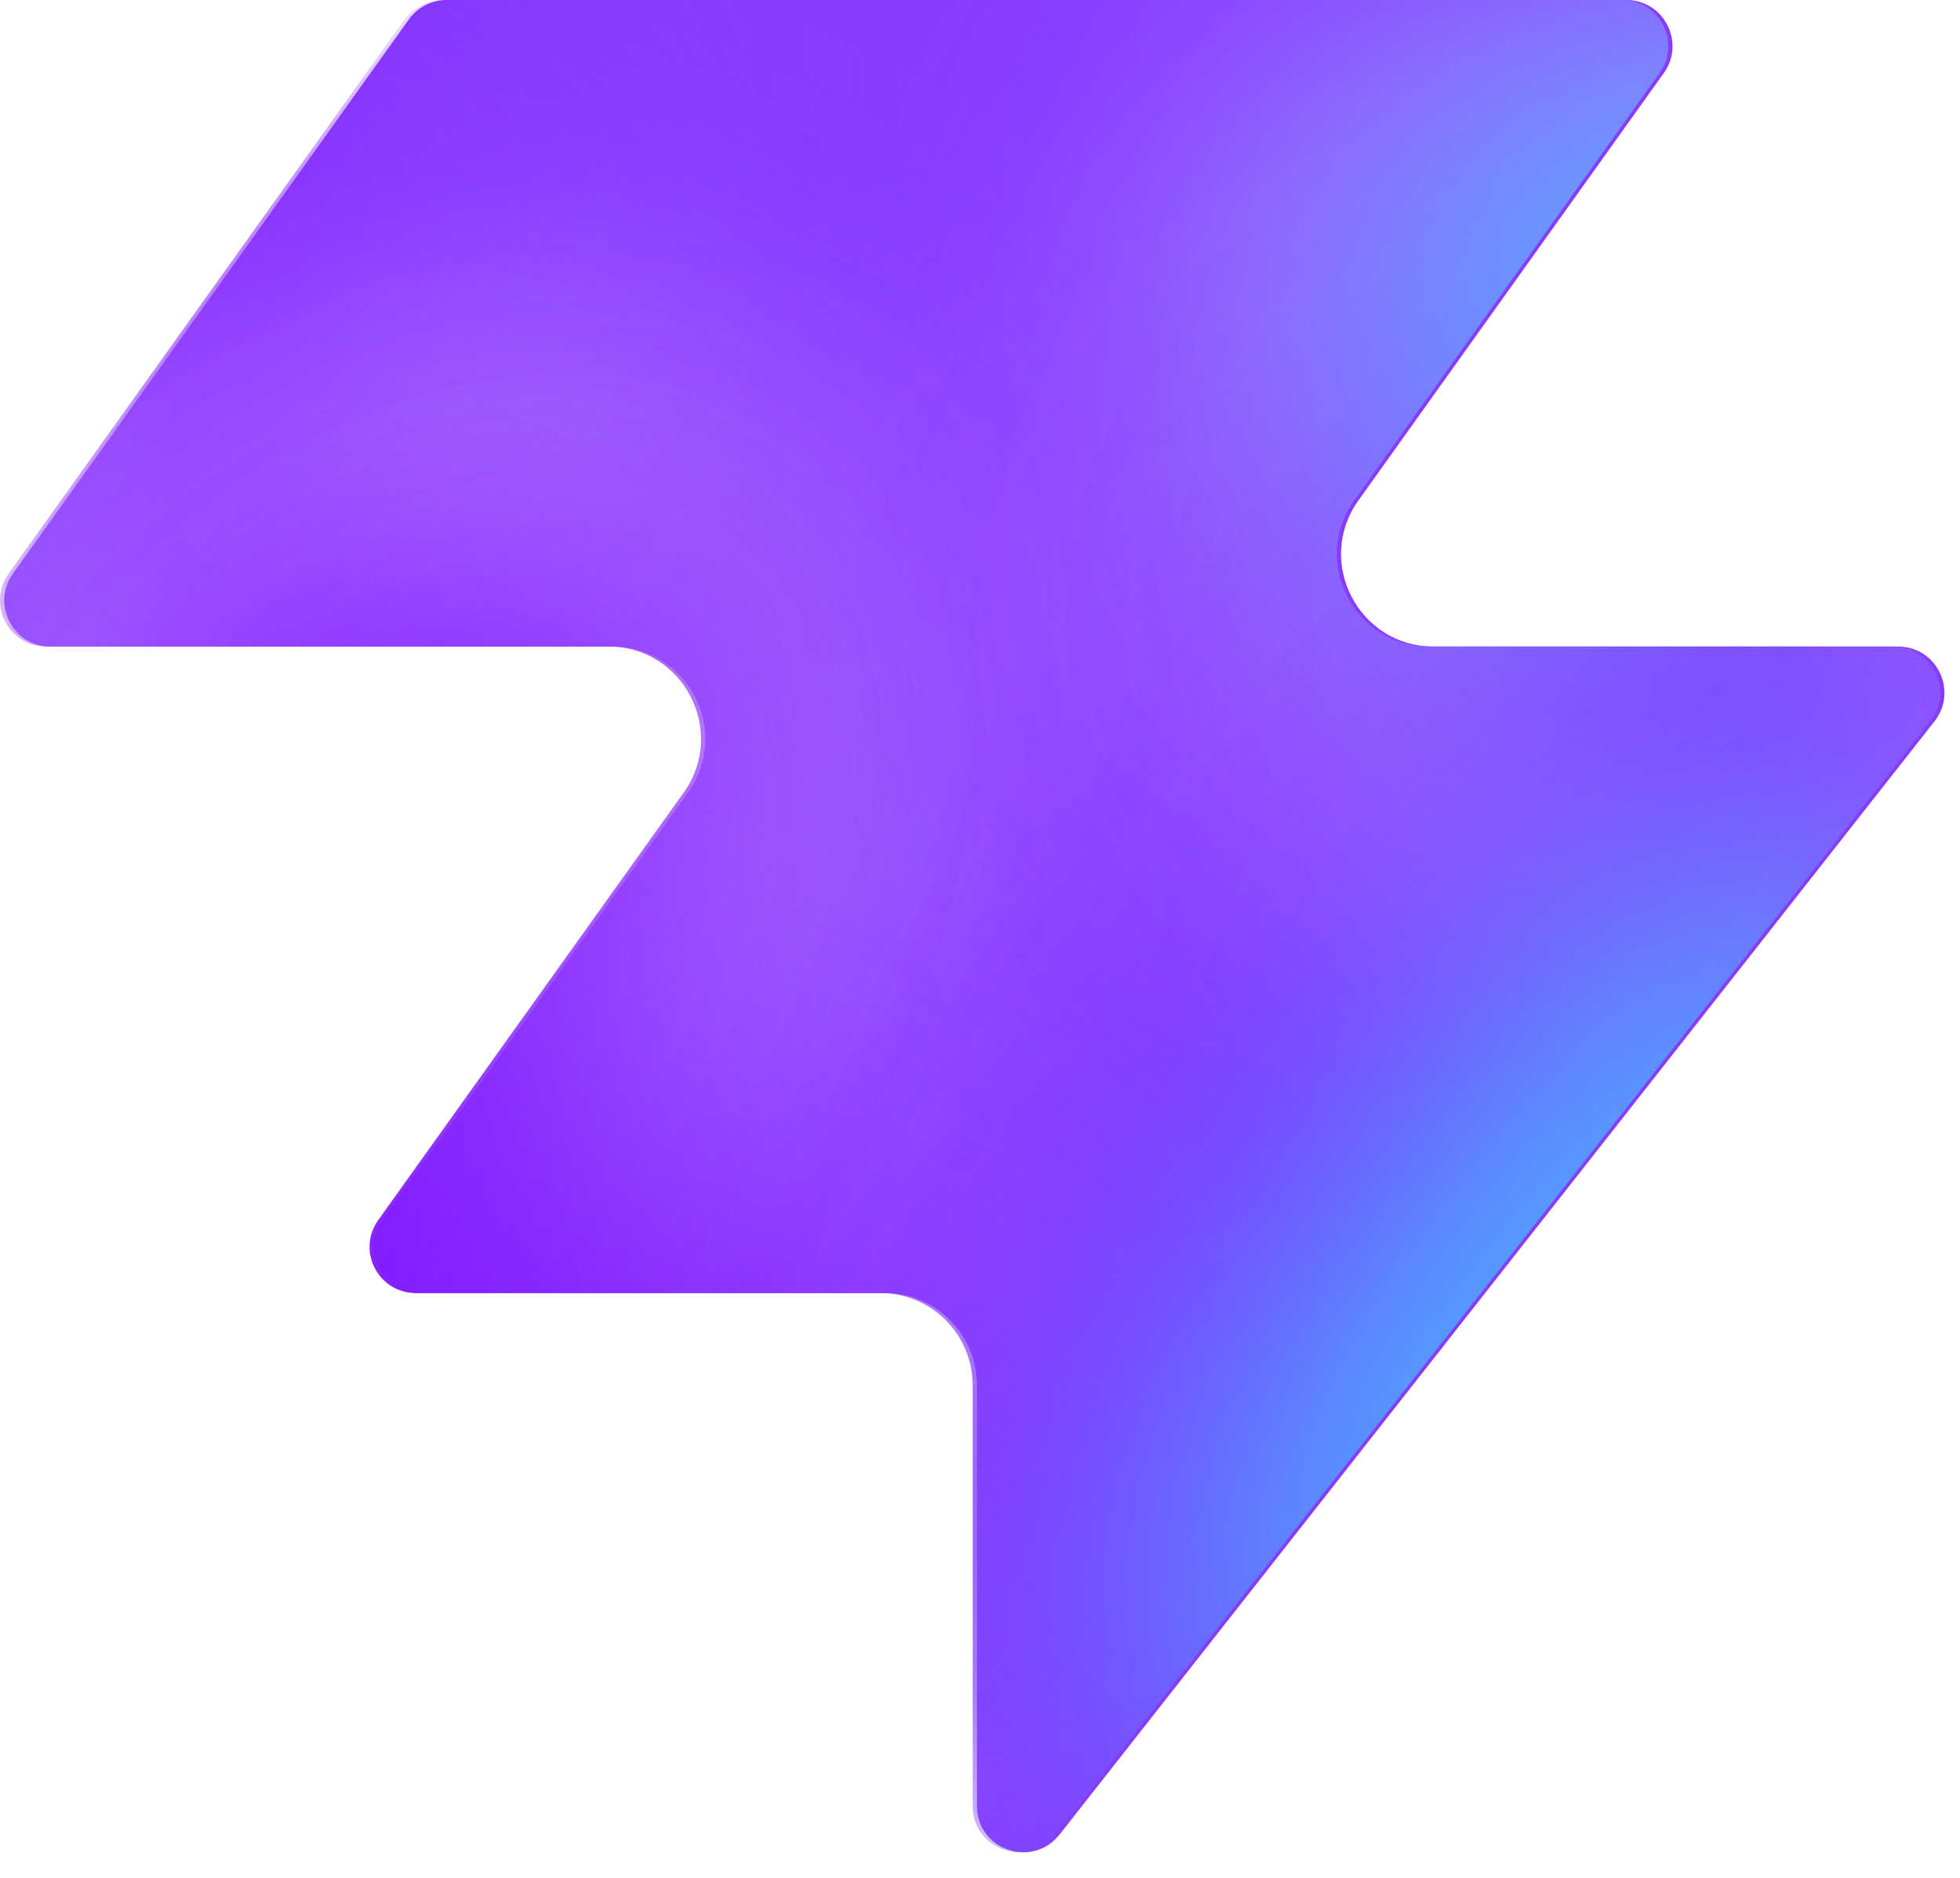
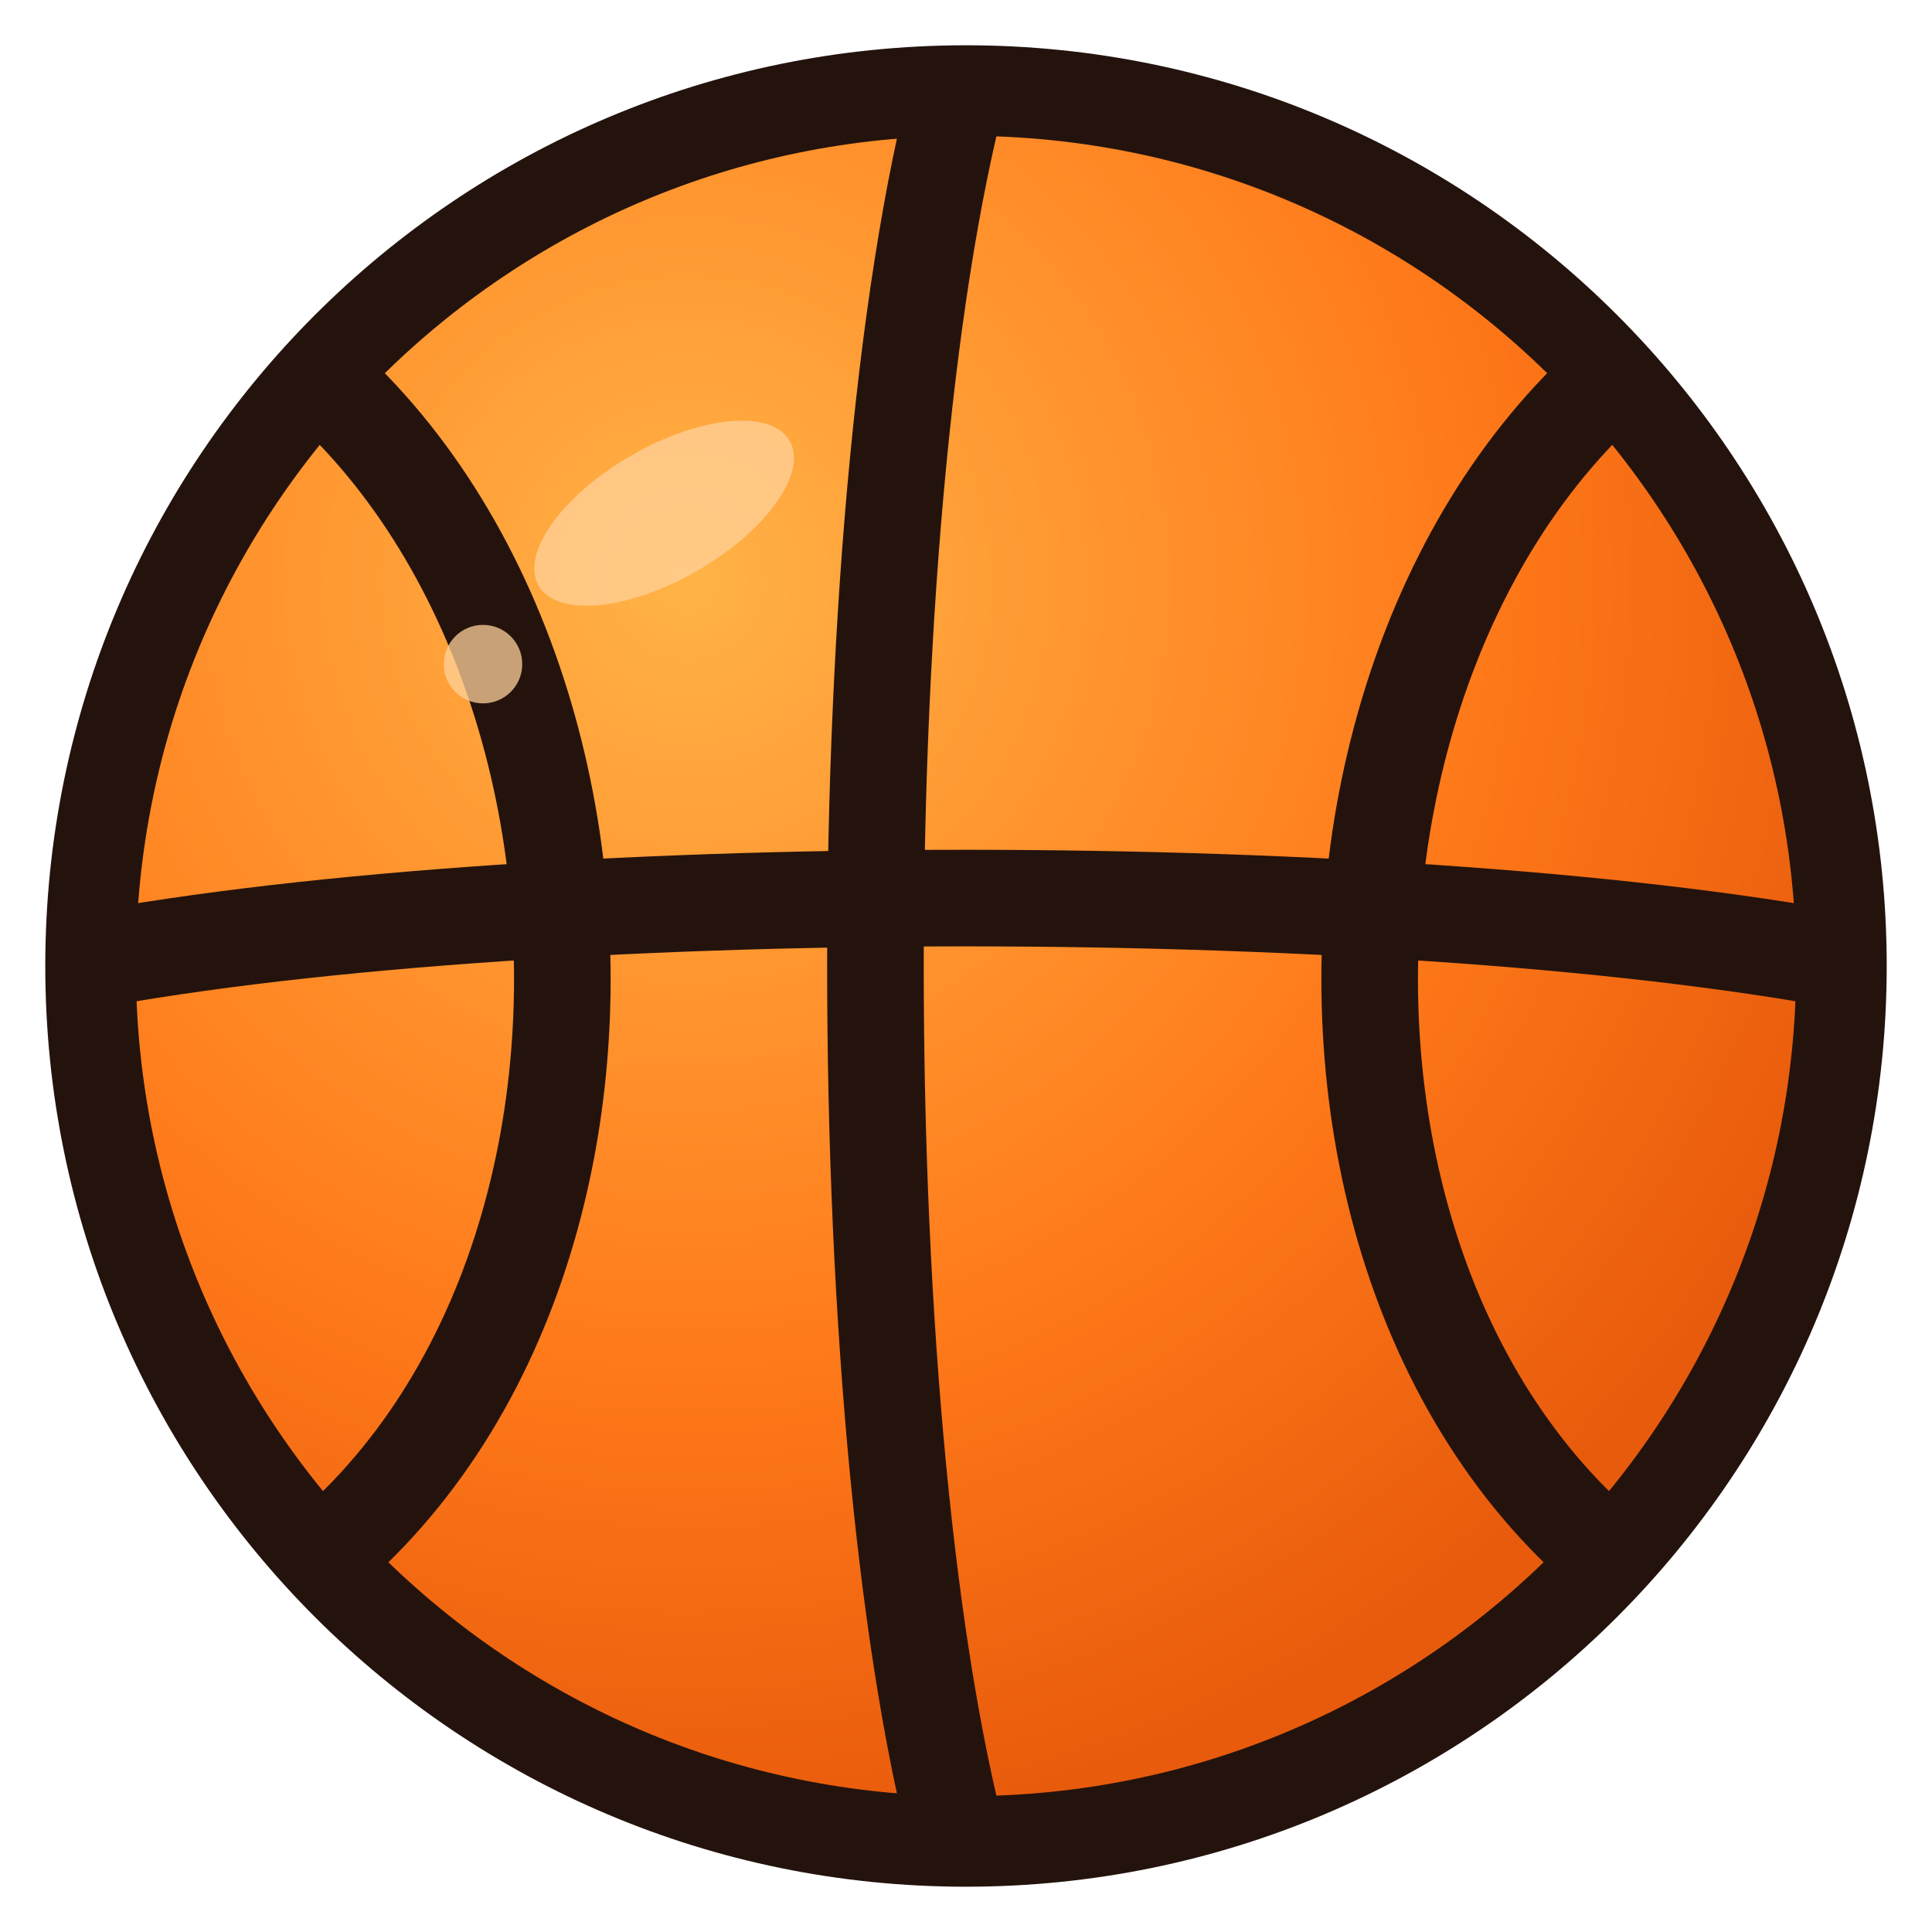
- <svg xmlns="http://www.w3.org/2000/svg" width="48" height="46" fill="none" viewBox="0 0 48 46">
-   <path fill="#863bff" d="M25.946 44.938c-.664.845-2.021.375-2.021-.698V33.937a2.26 2.26 0 0 0-2.262-2.262H10.287c-.92 0-1.456-1.04-.92-1.788l7.48-10.471c1.07-1.497 0-3.578-1.842-3.578H1.237c-.92 0-1.456-1.04-.92-1.788L10.013.474c.214-.297.556-.474.92-.474h28.894c.92 0 1.456 1.04.92 1.788l-7.48 10.471c-1.07 1.498 0 3.579 1.842 3.579h11.377c.943 0 1.473 1.088.89 1.83L25.947 44.94z" style="fill:#863bff;fill:color(display-p3 .525 .23 1);fill-opacity:1" />
-   <mask id="a" width="48" height="46" x="0" y="0" maskUnits="userSpaceOnUse" style="mask-type:alpha">
-     <path fill="#000" d="M25.842 44.938c-.664.844-2.021.375-2.021-.698V33.937a2.26 2.26 0 0 0-2.262-2.262H10.183c-.92 0-1.456-1.04-.92-1.788l7.48-10.471c1.07-1.498 0-3.579-1.842-3.579H1.133c-.92 0-1.456-1.04-.92-1.787L9.91.473c.214-.297.556-.474.92-.474h28.894c.92 0 1.456 1.04.92 1.788l-7.48 10.471c-1.07 1.498 0 3.578 1.842 3.578h11.377c.943 0 1.473 1.088.89 1.832L25.843 44.94z" style="fill:#000;fill-opacity:1" />
-   </mask>
-   <g mask="url(#a)">
-     <g filter="url(#b)">
-       <ellipse cx="5.508" cy="14.704" fill="#ede6ff" rx="5.508" ry="14.704" style="fill:#ede6ff;fill:color(display-p3 .927 .903 1);fill-opacity:1" transform="matrix(.00324 1 1 -.00324 -4.47 31.516)" />
-     </g>
-     <g filter="url(#c)">
-       <ellipse cx="10.399" cy="29.851" fill="#ede6ff" rx="10.399" ry="29.851" style="fill:#ede6ff;fill:color(display-p3 .927 .903 1);fill-opacity:1" transform="matrix(.00324 1 1 -.00324 -39.328 7.883)" />
-     </g>
-     <g filter="url(#d)">
-       <ellipse cx="5.508" cy="30.487" fill="#7e14ff" rx="5.508" ry="30.487" style="fill:#7e14ff;fill:color(display-p3 .492 .077 1);fill-opacity:1" transform="rotate(89.814 -25.913 -14.639)scale(1 -1)" />
-     </g>
-     <g filter="url(#e)">
-       <ellipse cx="5.508" cy="30.599" fill="#7e14ff" rx="5.508" ry="30.599" style="fill:#7e14ff;fill:color(display-p3 .492 .077 1);fill-opacity:1" transform="rotate(89.814 -32.644 -3.334)scale(1 -1)" />
-     </g>
-     <g filter="url(#f)">
-       <ellipse cx="5.508" cy="30.599" fill="#7e14ff" rx="5.508" ry="30.599" style="fill:#7e14ff;fill:color(display-p3 .492 .077 1);fill-opacity:1" transform="matrix(.00324 1 1 -.00324 -34.34 30.47)" />
-     </g>
-     <g filter="url(#g)">
-       <ellipse cx="14.072" cy="22.078" fill="#ede6ff" rx="14.072" ry="22.078" style="fill:#ede6ff;fill:color(display-p3 .927 .903 1);fill-opacity:1" transform="rotate(93.35 24.506 48.493)scale(-1 1)" />
-     </g>
-     <g filter="url(#h)">
-       <ellipse cx="3.47" cy="21.501" fill="#7e14ff" rx="3.47" ry="21.501" style="fill:#7e14ff;fill:color(display-p3 .492 .077 1);fill-opacity:1" transform="rotate(89.009 28.708 47.59)scale(-1 1)" />
-     </g>
-     <g filter="url(#i)">
-       <ellipse cx="3.47" cy="21.501" fill="#7e14ff" rx="3.47" ry="21.501" style="fill:#7e14ff;fill:color(display-p3 .492 .077 1);fill-opacity:1" transform="rotate(89.009 28.708 47.59)scale(-1 1)" />
-     </g>
-     <g filter="url(#j)">
-       <ellipse cx=".387" cy="8.972" fill="#7e14ff" rx="4.407" ry="29.108" style="fill:#7e14ff;fill:color(display-p3 .492 .077 1);fill-opacity:1" transform="rotate(39.51 .387 8.972)" />
-     </g>
-     <g filter="url(#k)">
-       <ellipse cx="47.523" cy="-6.092" fill="#7e14ff" rx="4.407" ry="29.108" style="fill:#7e14ff;fill:color(display-p3 .492 .077 1);fill-opacity:1" transform="rotate(37.892 47.523 -6.092)" />
-     </g>
-     <g filter="url(#l)">
-       <ellipse cx="41.412" cy="6.333" fill="#47bfff" rx="5.971" ry="9.665" style="fill:#47bfff;fill:color(display-p3 .28 .748 1);fill-opacity:1" transform="rotate(37.892 41.412 6.333)" />
-     </g>
-     <g filter="url(#m)">
-       <ellipse cx="-1.879" cy="38.332" fill="#7e14ff" rx="4.407" ry="29.108" style="fill:#7e14ff;fill:color(display-p3 .492 .077 1);fill-opacity:1" transform="rotate(37.892 -1.88 38.332)" />
-     </g>
-     <g filter="url(#n)">
-       <ellipse cx="-1.879" cy="38.332" fill="#7e14ff" rx="4.407" ry="29.108" style="fill:#7e14ff;fill:color(display-p3 .492 .077 1);fill-opacity:1" transform="rotate(37.892 -1.88 38.332)" />
-     </g>
-     <g filter="url(#o)">
-       <ellipse cx="35.651" cy="29.907" fill="#7e14ff" rx="4.407" ry="29.108" style="fill:#7e14ff;fill:color(display-p3 .492 .077 1);fill-opacity:1" transform="rotate(37.892 35.651 29.907)" />
-     </g>
-     <g filter="url(#p)">
-       <ellipse cx="38.418" cy="32.4" fill="#47bfff" rx="5.971" ry="15.297" style="fill:#47bfff;fill:color(display-p3 .28 .748 1);fill-opacity:1" transform="rotate(37.892 38.418 32.4)" />
-     </g>
+ <svg xmlns="http://www.w3.org/2000/svg" viewBox="0 0 64 64" role="img" aria-label="Basketball favicon">
+   <defs>
+     <radialGradient id="ball" cx="34%" cy="28%" r="72%">
+       <stop offset="0%" stop-color="#ffb347" />
+       <stop offset="62%" stop-color="#ff7a1a" />
+       <stop offset="100%" stop-color="#e85b0c" />
+     </radialGradient>
+     <clipPath id="clip">
+       <circle cx="32" cy="32" r="29" />
+     </clipPath>
+   </defs>
+   <circle cx="32" cy="32" r="29" fill="url(#ball)" stroke="#24130d" stroke-width="3" />
+   <g clip-path="url(#clip)" fill="none" stroke="#24130d" stroke-width="3.2" stroke-linecap="round">
+     <path d="M32 2 C28 16 28 48 32 62" />
+     <path d="M2 32 C17 29 47 29 62 32" />
+     <path d="M7 10 C22 18 23 46 7 54" />
+     <path d="M57 10 C42 18 41 46 57 54" />
  </g>
-   <defs>
-     <filter id="b" width="60.045" height="41.654" x="-19.77" y="16.149" color-interpolation-filters="sRGB" filterUnits="userSpaceOnUse">
-       <feFlood flood-opacity="0" result="BackgroundImageFix" />
-       <feBlend in="SourceGraphic" in2="BackgroundImageFix" result="shape" />
-       <feGaussianBlur result="effect1_foregroundBlur_2002_17158" stdDeviation="7.659" />
-     </filter>
-     <filter id="c" width="90.34" height="51.437" x="-54.613" y="-7.533" color-interpolation-filters="sRGB" filterUnits="userSpaceOnUse">
-       <feFlood flood-opacity="0" result="BackgroundImageFix" />
-       <feBlend in="SourceGraphic" in2="BackgroundImageFix" result="shape" />
-       <feGaussianBlur result="effect1_foregroundBlur_2002_17158" stdDeviation="7.659" />
-     </filter>
-     <filter id="d" width="79.355" height="29.4" x="-49.64" y="2.03" color-interpolation-filters="sRGB" filterUnits="userSpaceOnUse">
-       <feFlood flood-opacity="0" result="BackgroundImageFix" />
-       <feBlend in="SourceGraphic" in2="BackgroundImageFix" result="shape" />
-       <feGaussianBlur result="effect1_foregroundBlur_2002_17158" stdDeviation="4.596" />
-     </filter>
-     <filter id="e" width="79.579" height="29.4" x="-45.045" y="20.029" color-interpolation-filters="sRGB" filterUnits="userSpaceOnUse">
-       <feFlood flood-opacity="0" result="BackgroundImageFix" />
-       <feBlend in="SourceGraphic" in2="BackgroundImageFix" result="shape" />
-       <feGaussianBlur result="effect1_foregroundBlur_2002_17158" stdDeviation="4.596" />
-     </filter>
-     <filter id="f" width="79.579" height="29.4" x="-43.513" y="21.178" color-interpolation-filters="sRGB" filterUnits="userSpaceOnUse">
-       <feFlood flood-opacity="0" result="BackgroundImageFix" />
-       <feBlend in="SourceGraphic" in2="BackgroundImageFix" result="shape" />
-       <feGaussianBlur result="effect1_foregroundBlur_2002_17158" stdDeviation="4.596" />
-     </filter>
-     <filter id="g" width="74.749" height="58.852" x="15.756" y="-17.901" color-interpolation-filters="sRGB" filterUnits="userSpaceOnUse">
-       <feFlood flood-opacity="0" result="BackgroundImageFix" />
-       <feBlend in="SourceGraphic" in2="BackgroundImageFix" result="shape" />
-       <feGaussianBlur result="effect1_foregroundBlur_2002_17158" stdDeviation="7.659" />
-     </filter>
-     <filter id="h" width="61.377" height="25.362" x="23.548" y="2.284" color-interpolation-filters="sRGB" filterUnits="userSpaceOnUse">
-       <feFlood flood-opacity="0" result="BackgroundImageFix" />
-       <feBlend in="SourceGraphic" in2="BackgroundImageFix" result="shape" />
-       <feGaussianBlur result="effect1_foregroundBlur_2002_17158" stdDeviation="4.596" />
-     </filter>
-     <filter id="i" width="61.377" height="25.362" x="23.548" y="2.284" color-interpolation-filters="sRGB" filterUnits="userSpaceOnUse">
-       <feFlood flood-opacity="0" result="BackgroundImageFix" />
-       <feBlend in="SourceGraphic" in2="BackgroundImageFix" result="shape" />
-       <feGaussianBlur result="effect1_foregroundBlur_2002_17158" stdDeviation="4.596" />
-     </filter>
-     <filter id="j" width="56.045" height="63.649" x="-27.636" y="-22.853" color-interpolation-filters="sRGB" filterUnits="userSpaceOnUse">
-       <feFlood flood-opacity="0" result="BackgroundImageFix" />
-       <feBlend in="SourceGraphic" in2="BackgroundImageFix" result="shape" />
-       <feGaussianBlur result="effect1_foregroundBlur_2002_17158" stdDeviation="4.596" />
-     </filter>
-     <filter id="k" width="54.814" height="64.646" x="20.116" y="-38.415" color-interpolation-filters="sRGB" filterUnits="userSpaceOnUse">
-       <feFlood flood-opacity="0" result="BackgroundImageFix" />
-       <feBlend in="SourceGraphic" in2="BackgroundImageFix" result="shape" />
-       <feGaussianBlur result="effect1_foregroundBlur_2002_17158" stdDeviation="4.596" />
-     </filter>
-     <filter id="l" width="33.541" height="35.313" x="24.641" y="-11.323" color-interpolation-filters="sRGB" filterUnits="userSpaceOnUse">
-       <feFlood flood-opacity="0" result="BackgroundImageFix" />
-       <feBlend in="SourceGraphic" in2="BackgroundImageFix" result="shape" />
-       <feGaussianBlur result="effect1_foregroundBlur_2002_17158" stdDeviation="4.596" />
-     </filter>
-     <filter id="m" width="54.814" height="64.646" x="-29.286" y="6.009" color-interpolation-filters="sRGB" filterUnits="userSpaceOnUse">
-       <feFlood flood-opacity="0" result="BackgroundImageFix" />
-       <feBlend in="SourceGraphic" in2="BackgroundImageFix" result="shape" />
-       <feGaussianBlur result="effect1_foregroundBlur_2002_17158" stdDeviation="4.596" />
-     </filter>
-     <filter id="n" width="54.814" height="64.646" x="-29.286" y="6.009" color-interpolation-filters="sRGB" filterUnits="userSpaceOnUse">
-       <feFlood flood-opacity="0" result="BackgroundImageFix" />
-       <feBlend in="SourceGraphic" in2="BackgroundImageFix" result="shape" />
-       <feGaussianBlur result="effect1_foregroundBlur_2002_17158" stdDeviation="4.596" />
-     </filter>
-     <filter id="o" width="54.814" height="64.646" x="8.244" y="-2.416" color-interpolation-filters="sRGB" filterUnits="userSpaceOnUse">
-       <feFlood flood-opacity="0" result="BackgroundImageFix" />
-       <feBlend in="SourceGraphic" in2="BackgroundImageFix" result="shape" />
-       <feGaussianBlur result="effect1_foregroundBlur_2002_17158" stdDeviation="4.596" />
-     </filter>
-     <filter id="p" width="39.409" height="43.623" x="18.713" y="10.588" color-interpolation-filters="sRGB" filterUnits="userSpaceOnUse">
-       <feFlood flood-opacity="0" result="BackgroundImageFix" />
-       <feBlend in="SourceGraphic" in2="BackgroundImageFix" result="shape" />
-       <feGaussianBlur result="effect1_foregroundBlur_2002_17158" stdDeviation="4.596" />
-     </filter>
-   </defs>
+   <ellipse cx="22" cy="17" rx="4.8" ry="2.2" fill="#ffd29a" opacity=".75" transform="rotate(-30 22 17)" />
+   <circle cx="16" cy="22" r="1.3" fill="#ffd29a" opacity=".75" />
</svg>
